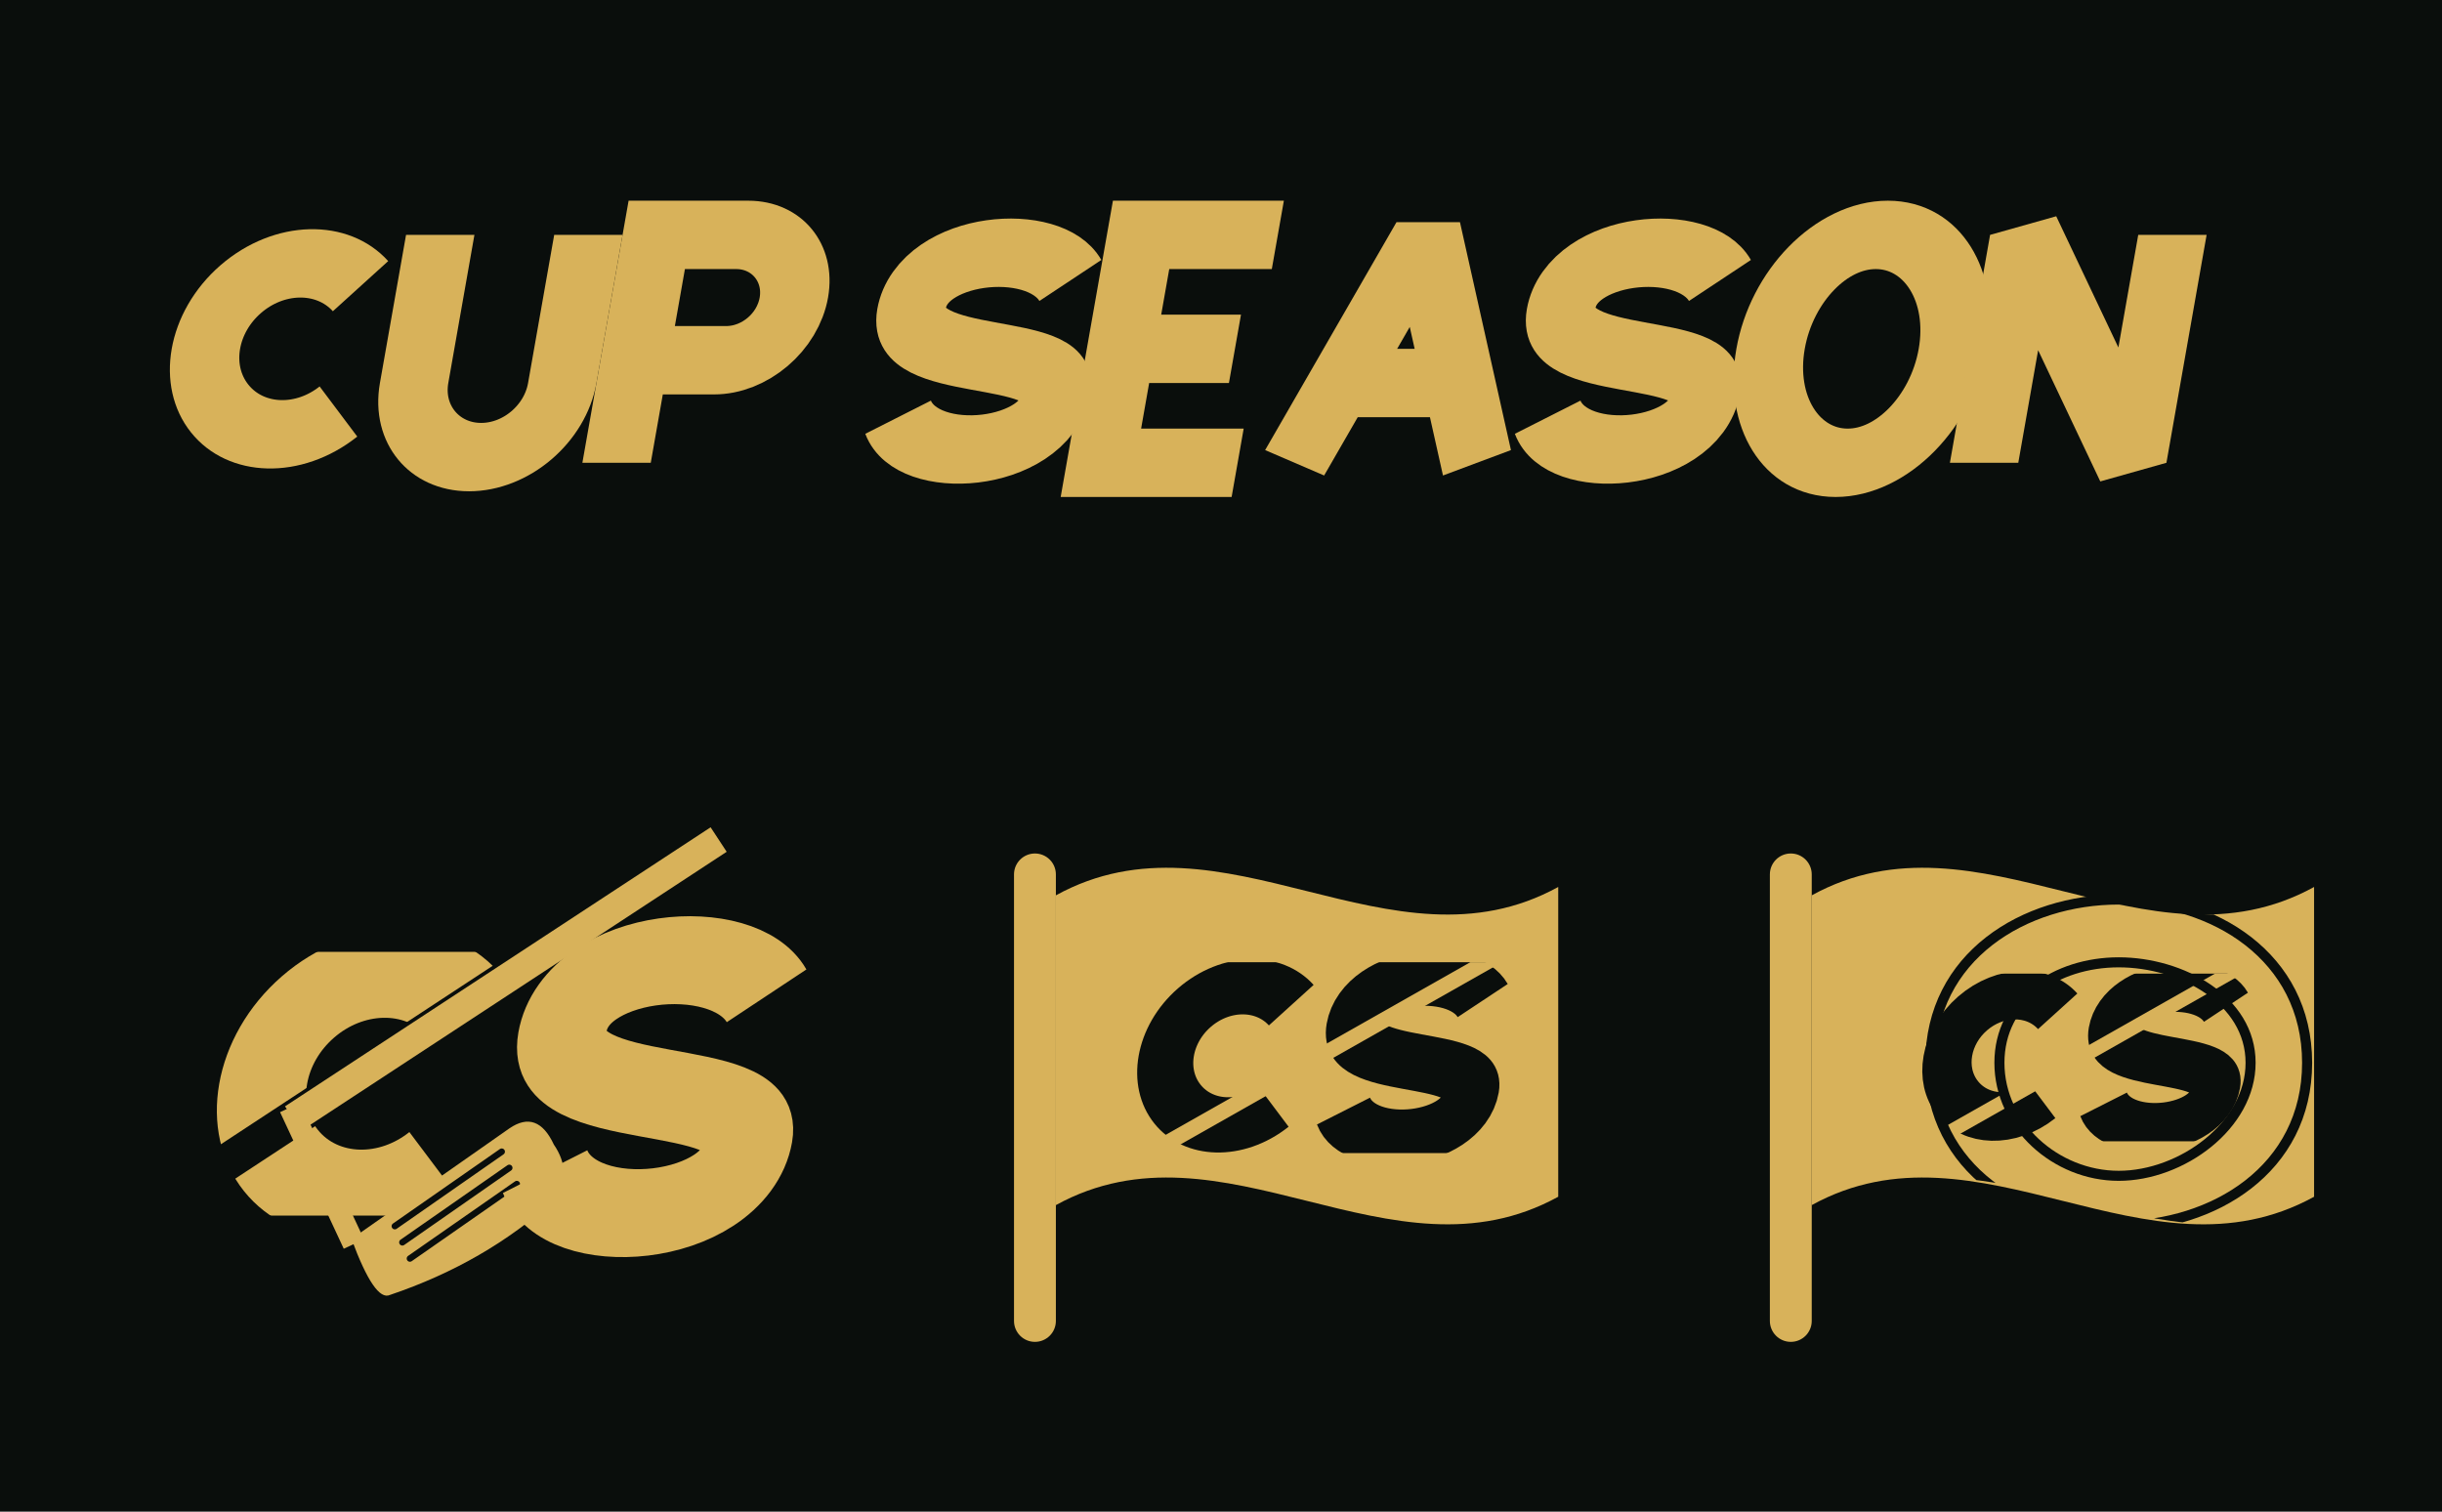
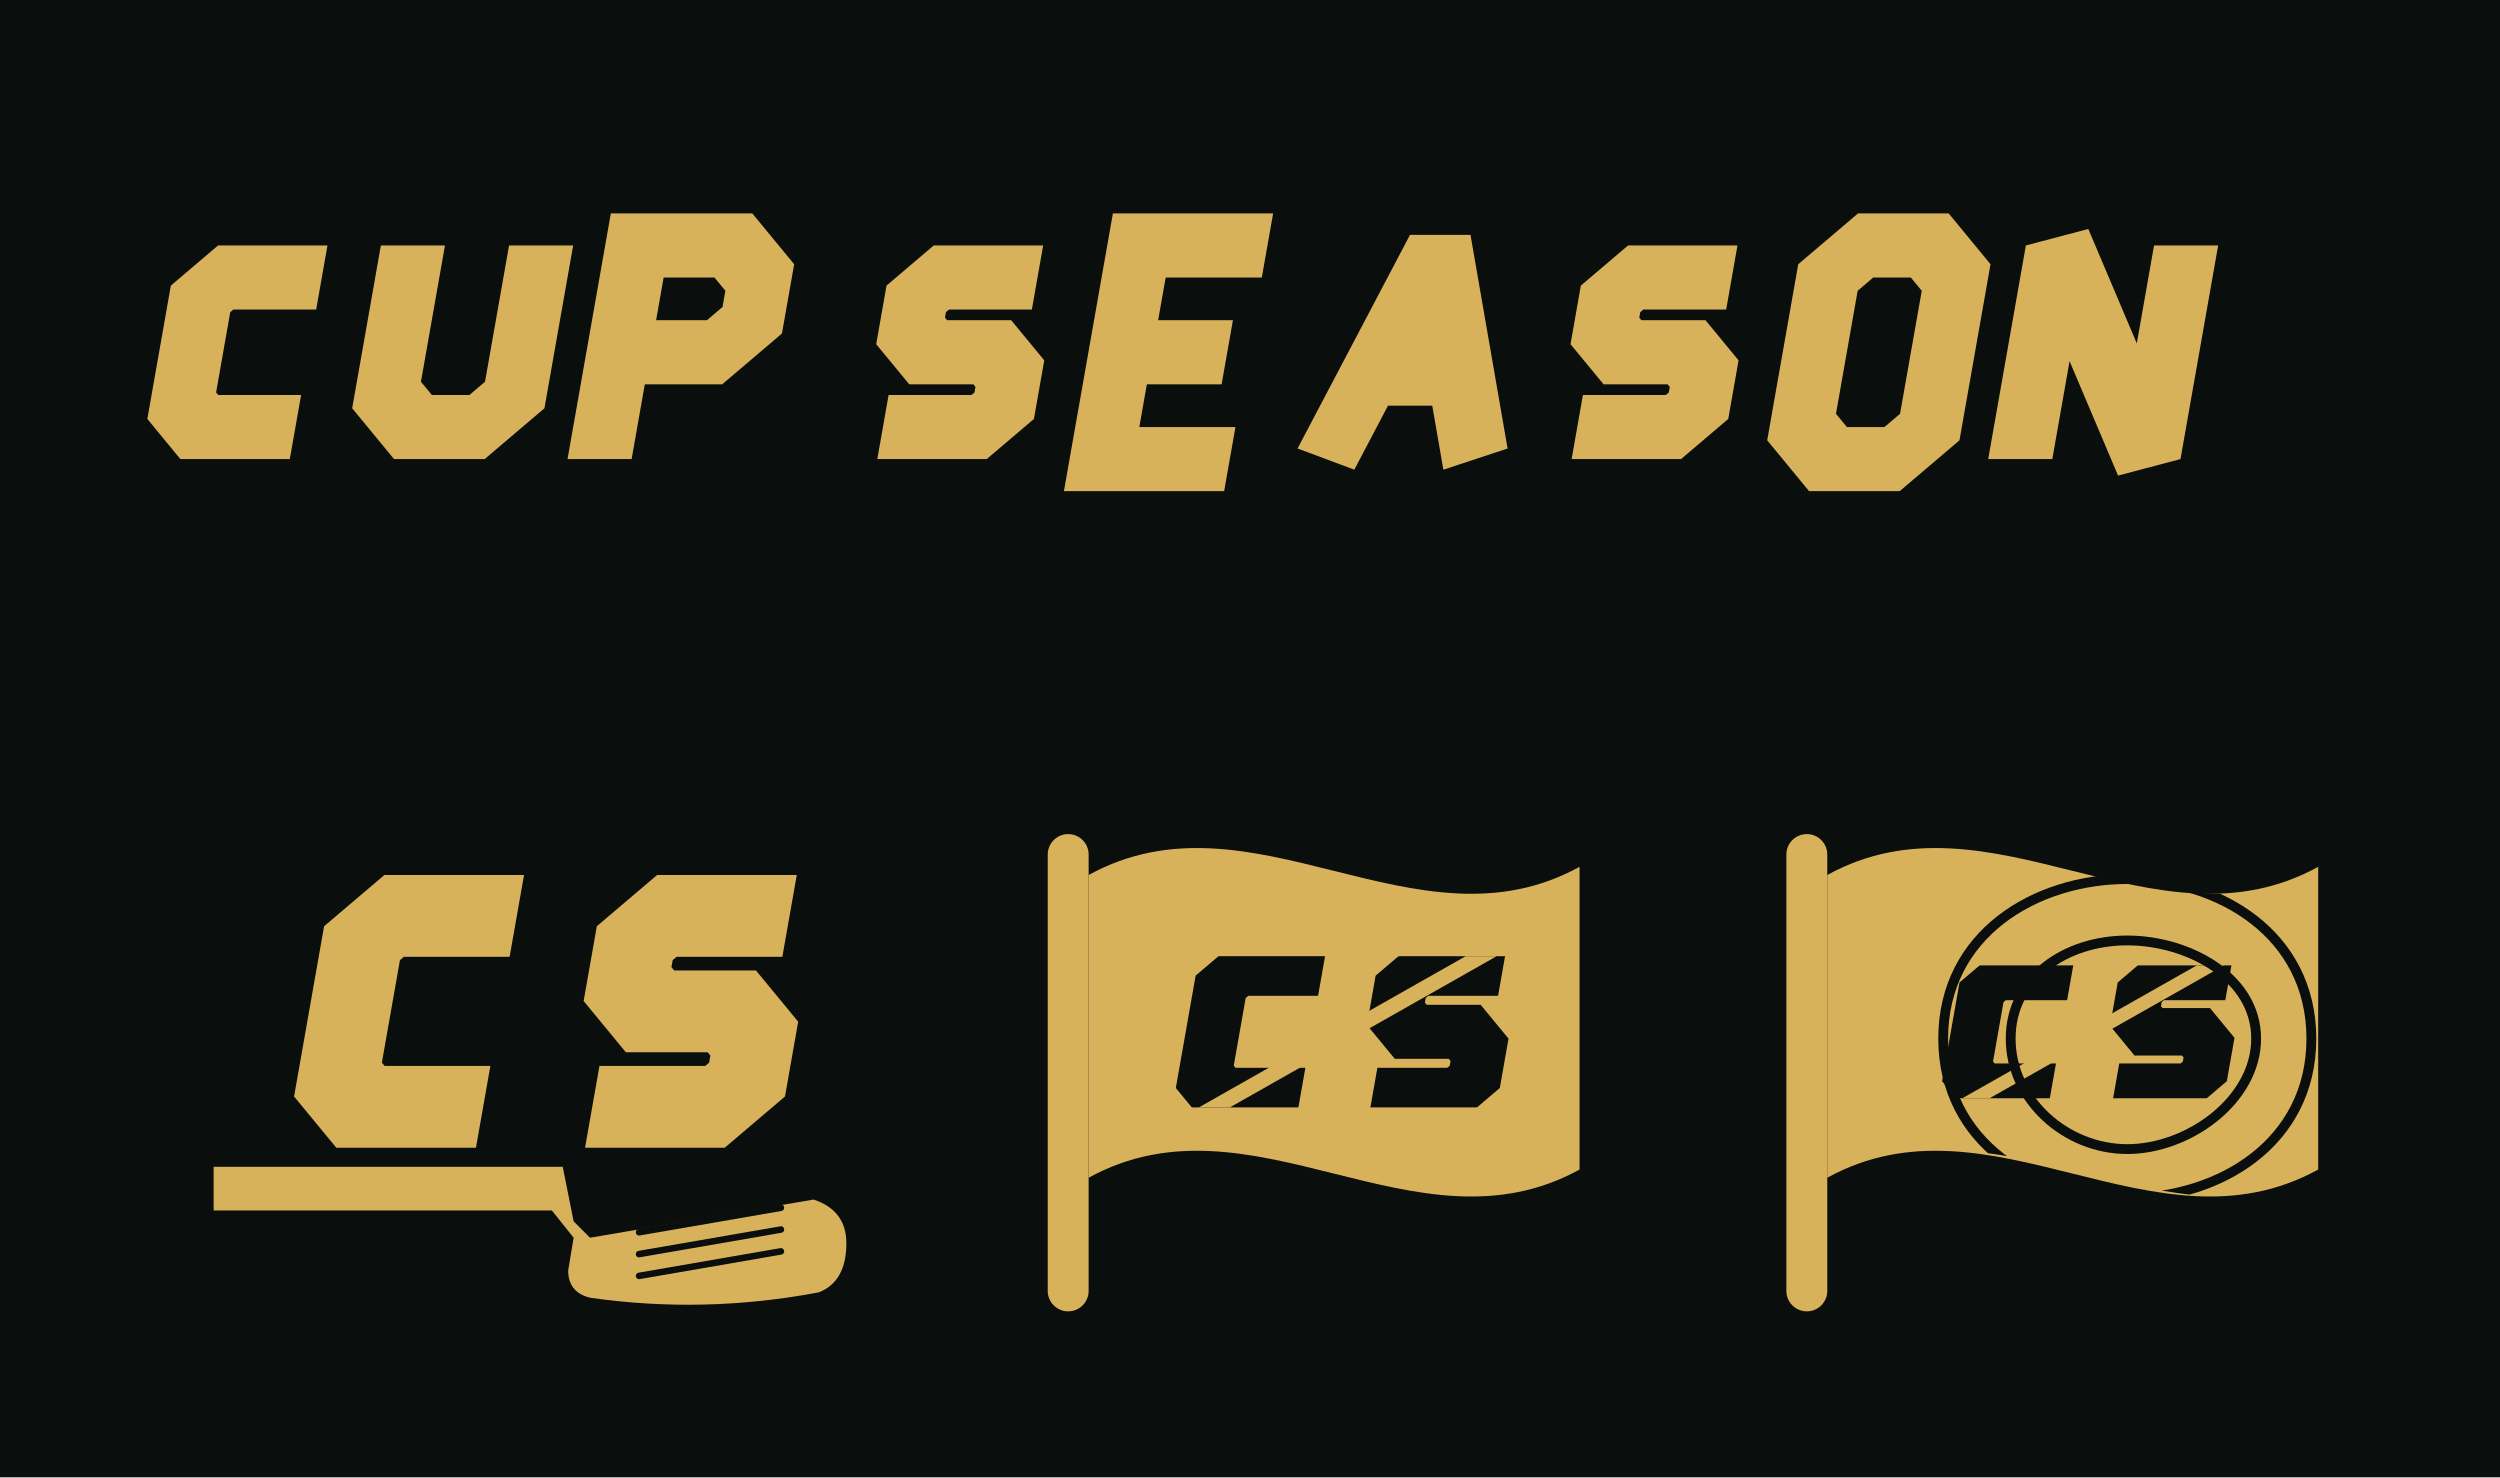
- <svg xmlns="http://www.w3.org/2000/svg" viewBox="0 0 420 260" style="color:#D8B25A">
-   <rect width="420" height="260" fill="#0A0E0C" />
+ <svg xmlns="http://www.w3.org/2000/svg" viewBox="0 0 440 260" style="color:#D8B25A">
+   <rect width="440" height="260" fill="#0A0E0C" />
  <defs>
-     <path id="k-C" d="M10.6-11A15 15 0 1 0 10.6 11" />
-     <path id="k-S" d="M13-12C7-20-14-18-14-7-14 4 14-1 14 8 14 19-8 21-13 12" />
-     <path id="k-U" d="M-13-20V6A13 13 0 0 0 13 6V-20" />
-     <path id="k-P" d="M-11 20V-20H4A11 11 0 0 1 4 2H-11" />
-     <path id="k-E" d="M12-20H-12V20H12M-12 0H8" />
-     <path id="k-A" d="M-16 20L0-20L16 20M-9 6H9" />
-     <path id="k-O" d="M-16 0A16 20 0 1 0 16 0A16 20 0 1 0-16 0" />
-     <path id="k-N" d="M-13 20V-20L13 20V-20" />
-     <g id="CS" fill="none" stroke="currentColor" stroke-width="12" stroke-linecap="butt" stroke-linejoin="miter" stroke-miterlimit="2.4" transform="skewX(-10)">
-       <use href="#k-C" transform="translate(-19 0)" />
+     <path id="k-C" d="M12-14L-6-14L-10-10L-10 10L-6 14L12 14" />
+     <path id="k-S" d="M12-14L-6-14L-10-10L-10-4L-6 0L6 0L10 4L10 10L6 14L-12 14" />
+     <path id="k-U" d="M-12-20L-12 8L-6 14L6 14L12 8L12-20" />
+     <path id="k-P" d="M-12 20L-12-20L6-20L12-14L12-6L6 0L-12 0" />
+     <path id="k-E" d="M12-20L-12-20L-12 20L12 20M-12 0L8 0" />
+     <path id="k-A" d="M-14 20L0-20L14 20M-8 4L8 4" />
+     <path id="k-O" d="M-6-20L6-20L12-14L12 14L6 20L-6 20L-12 14L-12-14Z" />
+     <path id="k-N" d="M-12 20L-12-20L12 20L12-20" />
+     <g id="CS" fill="none" stroke="currentColor" stroke-width="12" stroke-linecap="butt" stroke-linejoin="miter" stroke-miterlimit="3" transform="skewX(-10)">
+       <use href="#k-C" transform="translate(-20 0)" />
      <use href="#k-S" transform="translate(20 0)" />
    </g>
    <mask id="strike">
      <rect x="-200" y="-200" width="600" height="600" fill="white" />
      <path d="M-60 34L60-34" stroke="black" stroke-width="3.4" />
    </mask>
-     <mask id="strike33">
-       <rect x="-200" y="-200" width="600" height="600" fill="white" />
-       <path d="M-60 24.8L60-54" stroke="black" stroke-width="5" />
-     </mask>
    <g id="iron">
-       <path d="M-2-16h4V11h-4z" fill="currentColor" />
-       <path d="M0 10L34 4Q40 3 40 10Q41 16 36 19Q20 24 2 22Q-1 22 0 10Z" fill="currentColor" />
-       <path d="M8 11.2L31 7.2M8 14.4L31 10.4M8 17.6L31 13.6" stroke="#0A0E0C" stroke-width="1.15" stroke-linecap="round" />
+       <path d="M-46-78L-9-22L-8-8L-5-5L44-16Q50-14 50-7Q50 1 45 3Q22 8-3 4Q-6 3-6-2L-4-8L0-22L-37-78Z" fill="currentColor" />
+       <path d="M6-4L36-11M6 0L36-7M6 4L36-3" stroke="#0A0E0C" stroke-width="1.2" stroke-linecap="round" />
    </g>
    <path id="pen" d="M0 0c8-4.4 16 4 24-.4v14.8c-8 4.4-16-4-24 .4z" />
    <path id="topo1" d="M48 22c15 0 30 9 30 26s-15 26-30 26-30-9-30-26 15-26 30-26z" fill="none" stroke-width="1.6" />
    <path id="topo2" d="M48 32c10 0 21 6 21 16s-11 18-21 18-19-8-19-18 9-16 19-16z" fill="none" stroke-width="1.6" />
    <path id="topo3" d="M48 41c5 0 11 3 11 8s-6 9-11 9-10-4-10-9 5-8 10-8z" fill="none" stroke-width="1.6" />
    <clipPath id="penclip">
      <path d="M0 0c8-4.4 16 4 24-.4v14.8c-8 4.4-16-4-24 .4z" transform="translate(20 20) scale(3)" />
    </clipPath>
    <g id="m11">
-       <g transform="translate(48 47) scale(1.05)">
-         <g mask="url(#strike33)">
-           <g fill="none" stroke="currentColor" stroke-width="12" stroke-linecap="butt" transform="skewX(-10)">
-             <use href="#k-C" transform="translate(-19 0)" />
-           </g>
+       <g transform="translate(48 40) scale(1.0)">
+         <g fill="none" stroke="currentColor" stroke-width="12" stroke-linecap="butt" stroke-linejoin="miter" stroke-miterlimit="3" transform="skewX(-10)">
+           <use href="#k-C" transform="translate(-20 0)" />
+           <use href="#k-S" transform="translate(20 0)" />
        </g>
      </g>
-       <path d="M17 52L78 12" stroke="currentColor" stroke-width="4.2" stroke-linecap="butt" />
-       <g transform="translate(22 62) rotate(-25) scale(.8)">
-         <path d="M-2-16h4V11h-4z" fill="currentColor" />
-         <path d="M0 10L34 4Q40 3 40 10Q41 16 36 19Q20 24 2 22Q-1 22 0 10Z" fill="currentColor" />
-         <path d="M8 11.2L31 7.2M8 14.4L31 10.4M8 17.6L31 13.6" stroke="#0A0E0C" stroke-width="1.15" stroke-linecap="round" />
+       <g transform="translate(54 66) scale(.8)">
+         <path d="M-70-4L-6-4L-4 6L-1 9L40 2Q46 4 46 10Q46 17 41 19Q20 23-1 20Q-5 19-5 15L-4 9L-8 4L-70 4Z" fill="currentColor" />
+         <path d="M8 8L34 3.5M8 12L34 7.5M8 16L34 11.5" stroke="#0A0E0C" stroke-width="1.2" stroke-linecap="round" />
      </g>
-       <g transform="translate(48 47) scale(1.05)">
-         <g fill="none" stroke="currentColor" stroke-width="12" stroke-linecap="butt" transform="skewX(-10)">
+     </g>
+     <g id="m11p">
+       <g transform="translate(48 40) scale(1.0)">
+         <g fill="none" stroke="currentColor" stroke-width="12" stroke-linecap="butt" stroke-linejoin="miter" stroke-miterlimit="3" transform="skewX(-10)">
+           <use href="#k-C" transform="translate(-20 0)" />
          <use href="#k-S" transform="translate(20 0)" />
        </g>
+       </g>
+       <g transform="translate(54 66) scale(.8)">
+         <path d="M-70-4L-6-4L-4 6L-1 9L40 2Q46 4 46 10Q46 17 41 19Q20 23-1 20Q-5 19-5 15L-4 9L-8 4L-70 4Z" fill="currentColor" />
+         <path d="M8 8L34 3.5M8 12L34 7.5M8 16L34 11.5" stroke="#F4F1E9" stroke-width="1.2" stroke-linecap="round" />
      </g>
    </g>
    <g id="m20">
      <rect x="12" y="14" width="6" height="70" rx="3" fill="currentColor" />
      <use href="#pen" transform="translate(18 20) scale(3)" fill="currentColor" />
      <g transform="translate(56 43) scale(.66)">
        <g mask="url(#strike)">
          <g fill="none" stroke="#0A0E0C" stroke-width="12" stroke-linecap="butt" transform="skewX(-10)">
-             <use href="#k-C" transform="translate(-19 0)" />
+             <use href="#k-C" transform="translate(-20 0)" />
            <use href="#k-S" transform="translate(20 0)" />
          </g>
        </g>
      </g>
    </g>
    <g id="m33">
      <rect x="12" y="14" width="6" height="70" rx="3" fill="currentColor" />
      <use href="#pen" transform="translate(18 20) scale(3)" fill="currentColor" />
      <g clip-path="url(#penclip)" stroke="#0A0E0C" stroke-width="1.3">
        <g transform="translate(62 44) scale(.9) translate(-48 -48)">
          <use href="#topo1" />
          <use href="#topo2" />
        </g>
      </g>
      <g transform="translate(57 43) scale(.58)">
        <g mask="url(#strike)">
          <g fill="none" stroke="#0A0E0C" stroke-width="12" stroke-linecap="butt" transform="skewX(-10)">
-             <use href="#k-C" transform="translate(-19 0)" />
+             <use href="#k-C" transform="translate(-20 0)" />
            <use href="#k-S" transform="translate(20 0)" />
          </g>
        </g>
      </g>
    </g>
    <g id="m20p">
      <rect x="12" y="14" width="6" height="70" rx="3" fill="currentColor" />
      <use href="#pen" transform="translate(18 20) scale(3)" fill="currentColor" />
      <g transform="translate(56 43) scale(.66)">
        <g mask="url(#strike)">
          <g fill="none" stroke="#F4F1E9" stroke-width="12" stroke-linecap="butt" transform="skewX(-10)">
-             <use href="#k-C" transform="translate(-19 0)" />
+             <use href="#k-C" transform="translate(-20 0)" />
            <use href="#k-S" transform="translate(20 0)" />
          </g>
        </g>
      </g>
    </g>
    <g id="m33p">
      <rect x="12" y="14" width="6" height="70" rx="3" fill="currentColor" />
      <use href="#pen" transform="translate(18 20) scale(3)" fill="currentColor" />
      <g clip-path="url(#penclip)" stroke="#F4F1E9" stroke-width="1.3">
        <g transform="translate(62 44) scale(.9) translate(-48 -48)">
          <use href="#topo1" />
          <use href="#topo2" />
        </g>
      </g>
      <g transform="translate(57 43) scale(.58)">
        <g mask="url(#strike)">
          <g fill="none" stroke="#F4F1E9" stroke-width="12" stroke-linecap="butt" transform="skewX(-10)">
-             <use href="#k-C" transform="translate(-19 0)" />
+             <use href="#k-C" transform="translate(-20 0)" />
            <use href="#k-S" transform="translate(20 0)" />
          </g>
        </g>
      </g>
    </g>
-     <g id="m11p">
-       <g transform="translate(48 47) scale(1.05)">
-         <g mask="url(#strike33)">
-           <g fill="none" stroke="currentColor" stroke-width="12" stroke-linecap="butt" transform="skewX(-10)">
-             <use href="#k-C" transform="translate(-19 0)" />
-           </g>
-         </g>
-       </g>
-       <path d="M17 52L78 12" stroke="currentColor" stroke-width="4.2" stroke-linecap="butt" />
-       <g transform="translate(22 62) rotate(-25) scale(.8)">
-         <path d="M-2-16h4V11h-4z" fill="currentColor" />
-         <path d="M0 10L34 4Q40 3 40 10Q41 16 36 19Q20 24 2 22Q-1 22 0 10Z" fill="currentColor" />
-         <path d="M8 11.2L31 7.2M8 14.4L31 10.4M8 17.6L31 13.6" stroke="#F4F1E9" stroke-width="1.15" stroke-linecap="round" />
-       </g>
-       <g transform="translate(48 47) scale(1.05)">
-         <g fill="none" stroke="currentColor" stroke-width="12" stroke-linecap="butt" transform="skewX(-10)">
-           <use href="#k-S" transform="translate(20 0)" />
-         </g>
-       </g>
-     </g>
  </defs>
-   <g transform="translate(36 60) scale(.98)">
-     <g fill="none" stroke="currentColor" stroke-width="12" stroke-linecap="butt" stroke-linejoin="miter" stroke-miterlimit="2.4" transform="skewX(-10)">
-       <use href="#k-C" transform="translate(14 0)" />
-       <use href="#k-U" transform="translate(50 0)" />
-       <use href="#k-P" transform="translate(86 0)" />
-       <use href="#k-S" transform="translate(136 0)" />
-       <use href="#k-E" transform="translate(172 0)" />
-       <use href="#k-A" transform="translate(210 0)" />
-       <use href="#k-S" transform="translate(250 0)" />
-       <use href="#k-O" transform="translate(290 0)" />
-       <use href="#k-N" transform="translate(328 0)" />
+   <g transform="translate(28 62) scale(.94)">
+     <g fill="none" stroke="currentColor" stroke-width="12" stroke-linecap="butt" stroke-linejoin="miter" stroke-miterlimit="3" transform="skewX(-10)">
+       <use href="#k-C" transform="translate(16 0)" />
+       <use href="#k-U" transform="translate(56 0)" />
+       <use href="#k-P" transform="translate(98 0)" />
+       <use href="#k-S" transform="translate(150 0)" />
+       <use href="#k-E" transform="translate(192 0)" />
+       <use href="#k-A" transform="translate(236 0)" />
+       <use href="#k-S" transform="translate(280 0)" />
+       <use href="#k-O" transform="translate(322 0)" />
+       <use href="#k-N" transform="translate(364 0)" />
    </g>
  </g>
-   <use href="#m11" transform="translate(30 130) scale(1.2)" />
-   <use href="#m20" transform="translate(160 130) scale(1.2)" />
-   <use href="#m33" transform="translate(290 130) scale(1.2)" />
+   <use href="#m11" transform="translate(40 130) scale(1.2)" />
+   <use href="#m20" transform="translate(170 130) scale(1.2)" />
+   <use href="#m33" transform="translate(300 130) scale(1.2)" />
</svg>
